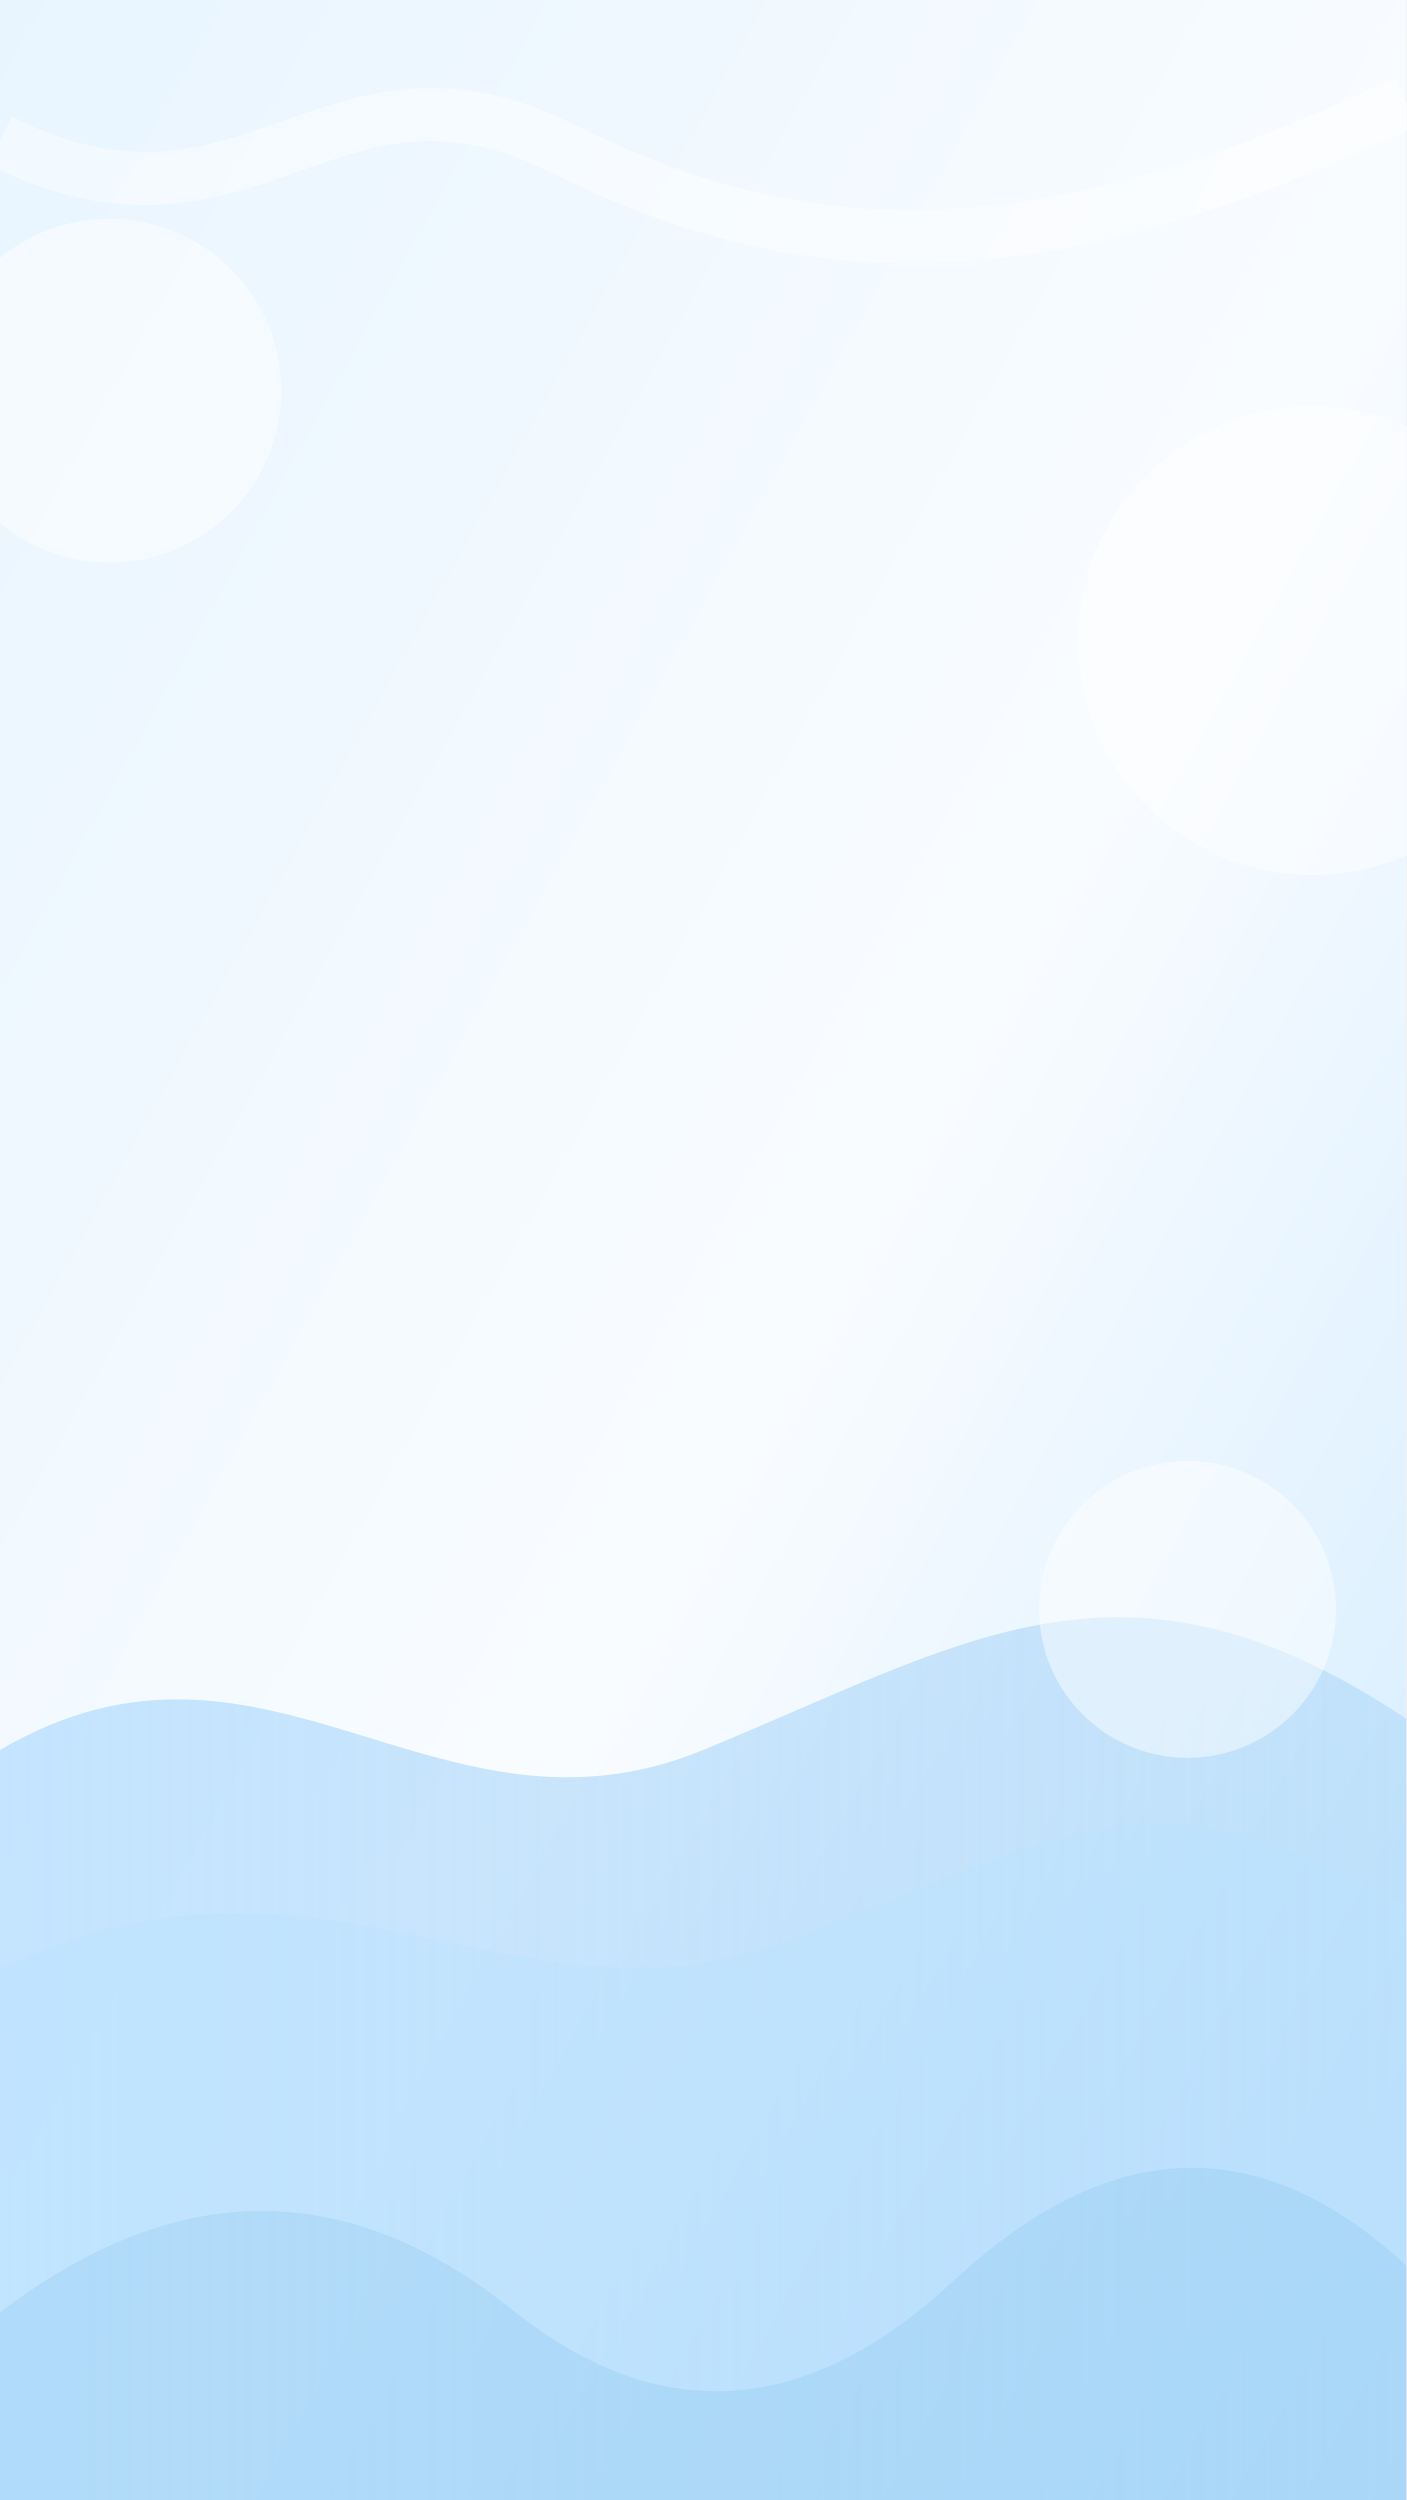
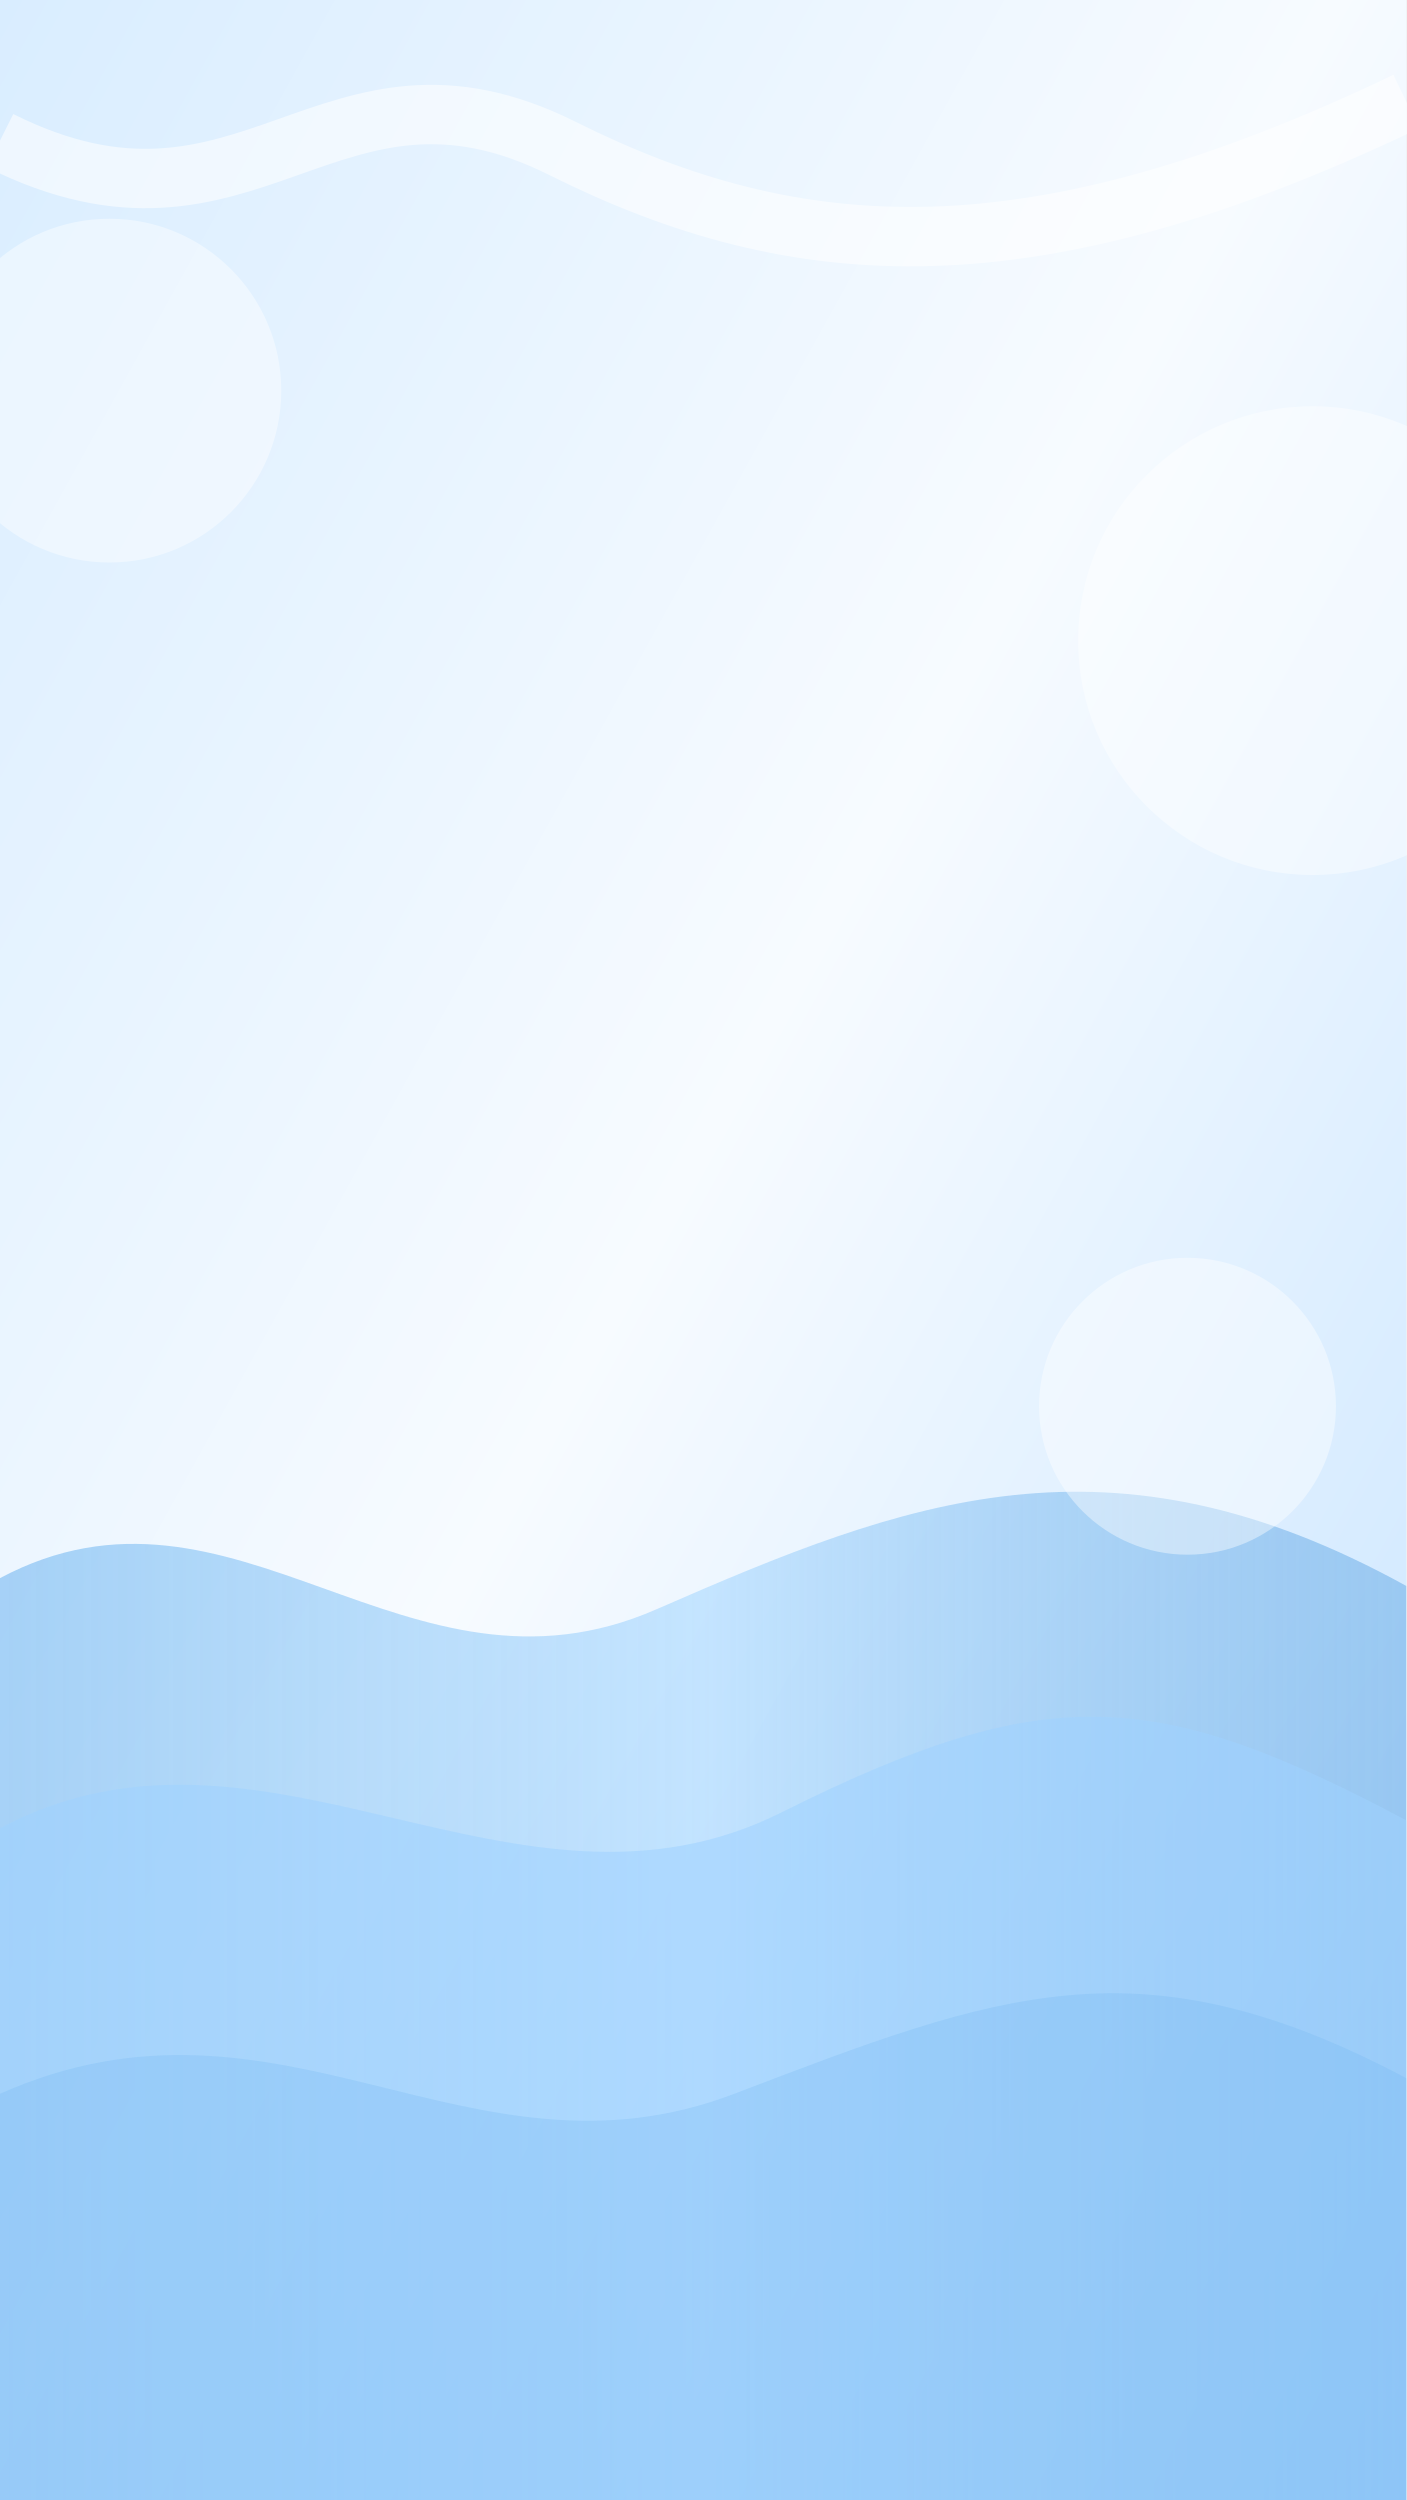
<svg xmlns="http://www.w3.org/2000/svg" viewBox="0 0 900 1600">
  <defs>
-     <linearGradient id="bg" x2="1" y2="1">
-       <stop stop-color="#e8f5ff" />
-       <stop offset=".55" stop-color="#f9fcff" />
-       <stop offset="1" stop-color="#cfeaff" />
+     <linearGradient id="bg" x1="0" y1="0" x2="1" y2="1">
+       <stop stop-color="#d9edff" />
+       <stop offset=".48" stop-color="#f7fbff" />
+       <stop offset="1" stop-color="#c3e2ff" />
    </linearGradient>
-     <linearGradient id="wave" x2="1">
-       <stop stop-color="#8bcaff" stop-opacity=".45" />
-       <stop offset="1" stop-color="#3f9fe8" stop-opacity=".18" />
+     <linearGradient id="wave" x1="0" y1="0" x2="1" y2="0">
+       <stop stop-color="#58a9ed" stop-opacity=".48" />
+       <stop offset=".5" stop-color="#a6d7ff" stop-opacity=".58" />
+       <stop offset="1" stop-color="#3b91dc" stop-opacity=".38" />
    </linearGradient>
  </defs>
  <rect width="900" height="1600" fill="url(#bg)" />
-   <path d="M0 1120 C170 1020 280 1190 450 1120 S720 980 900 1100 V1600 H0Z" fill="url(#wave)" />
-   <path d="M0 1260 C210 1160 330 1310 510 1240 S740 1130 900 1220 V1600 H0Z" fill="#b9e2ff" opacity=".42" />
-   <path d="M0 90 C160 170 210 20 360 95 S660 180 900 65" fill="none" stroke="#fff" stroke-width="34" opacity=".45" />
-   <g fill="#fff" opacity=".48">
+   <path d="M0 1010 C150 930 260 1100 420 1030 S710 910 900 1015 V1600 H0Z" fill="url(#wave)" />
+   <path d="M0 1170 C170 1080 330 1245 500 1160 S740 1080 900 1165 V1600 H0Z" fill="#9fd2ff" opacity=".55" />
+   <path d="M0 1340 C180 1260 300 1405 470 1340 S730 1240 900 1330 V1600 H0Z" fill="#6eb5f0" opacity=".25" />
+   <path d="M0 90 C160 170 210 20 360 95 S660 180 900 65" fill="none" stroke="#fff" stroke-width="38" opacity=".55" />
+   <g fill="#fff" opacity=".42">
    <circle cx="70" cy="250" r="110" />
    <circle cx="840" cy="410" r="150" />
-     <circle cx="760" cy="1030" r="95" />
-   </g>
-   <g fill="#77bce9" opacity=".22">
-     <path d="M0 1480 Q170 1350 330 1480 Q470 1590 610 1460 Q760 1320 900 1450 V1600 H0Z" />
+     <circle cx="760" cy="900" r="95" />
  </g>
</svg>
